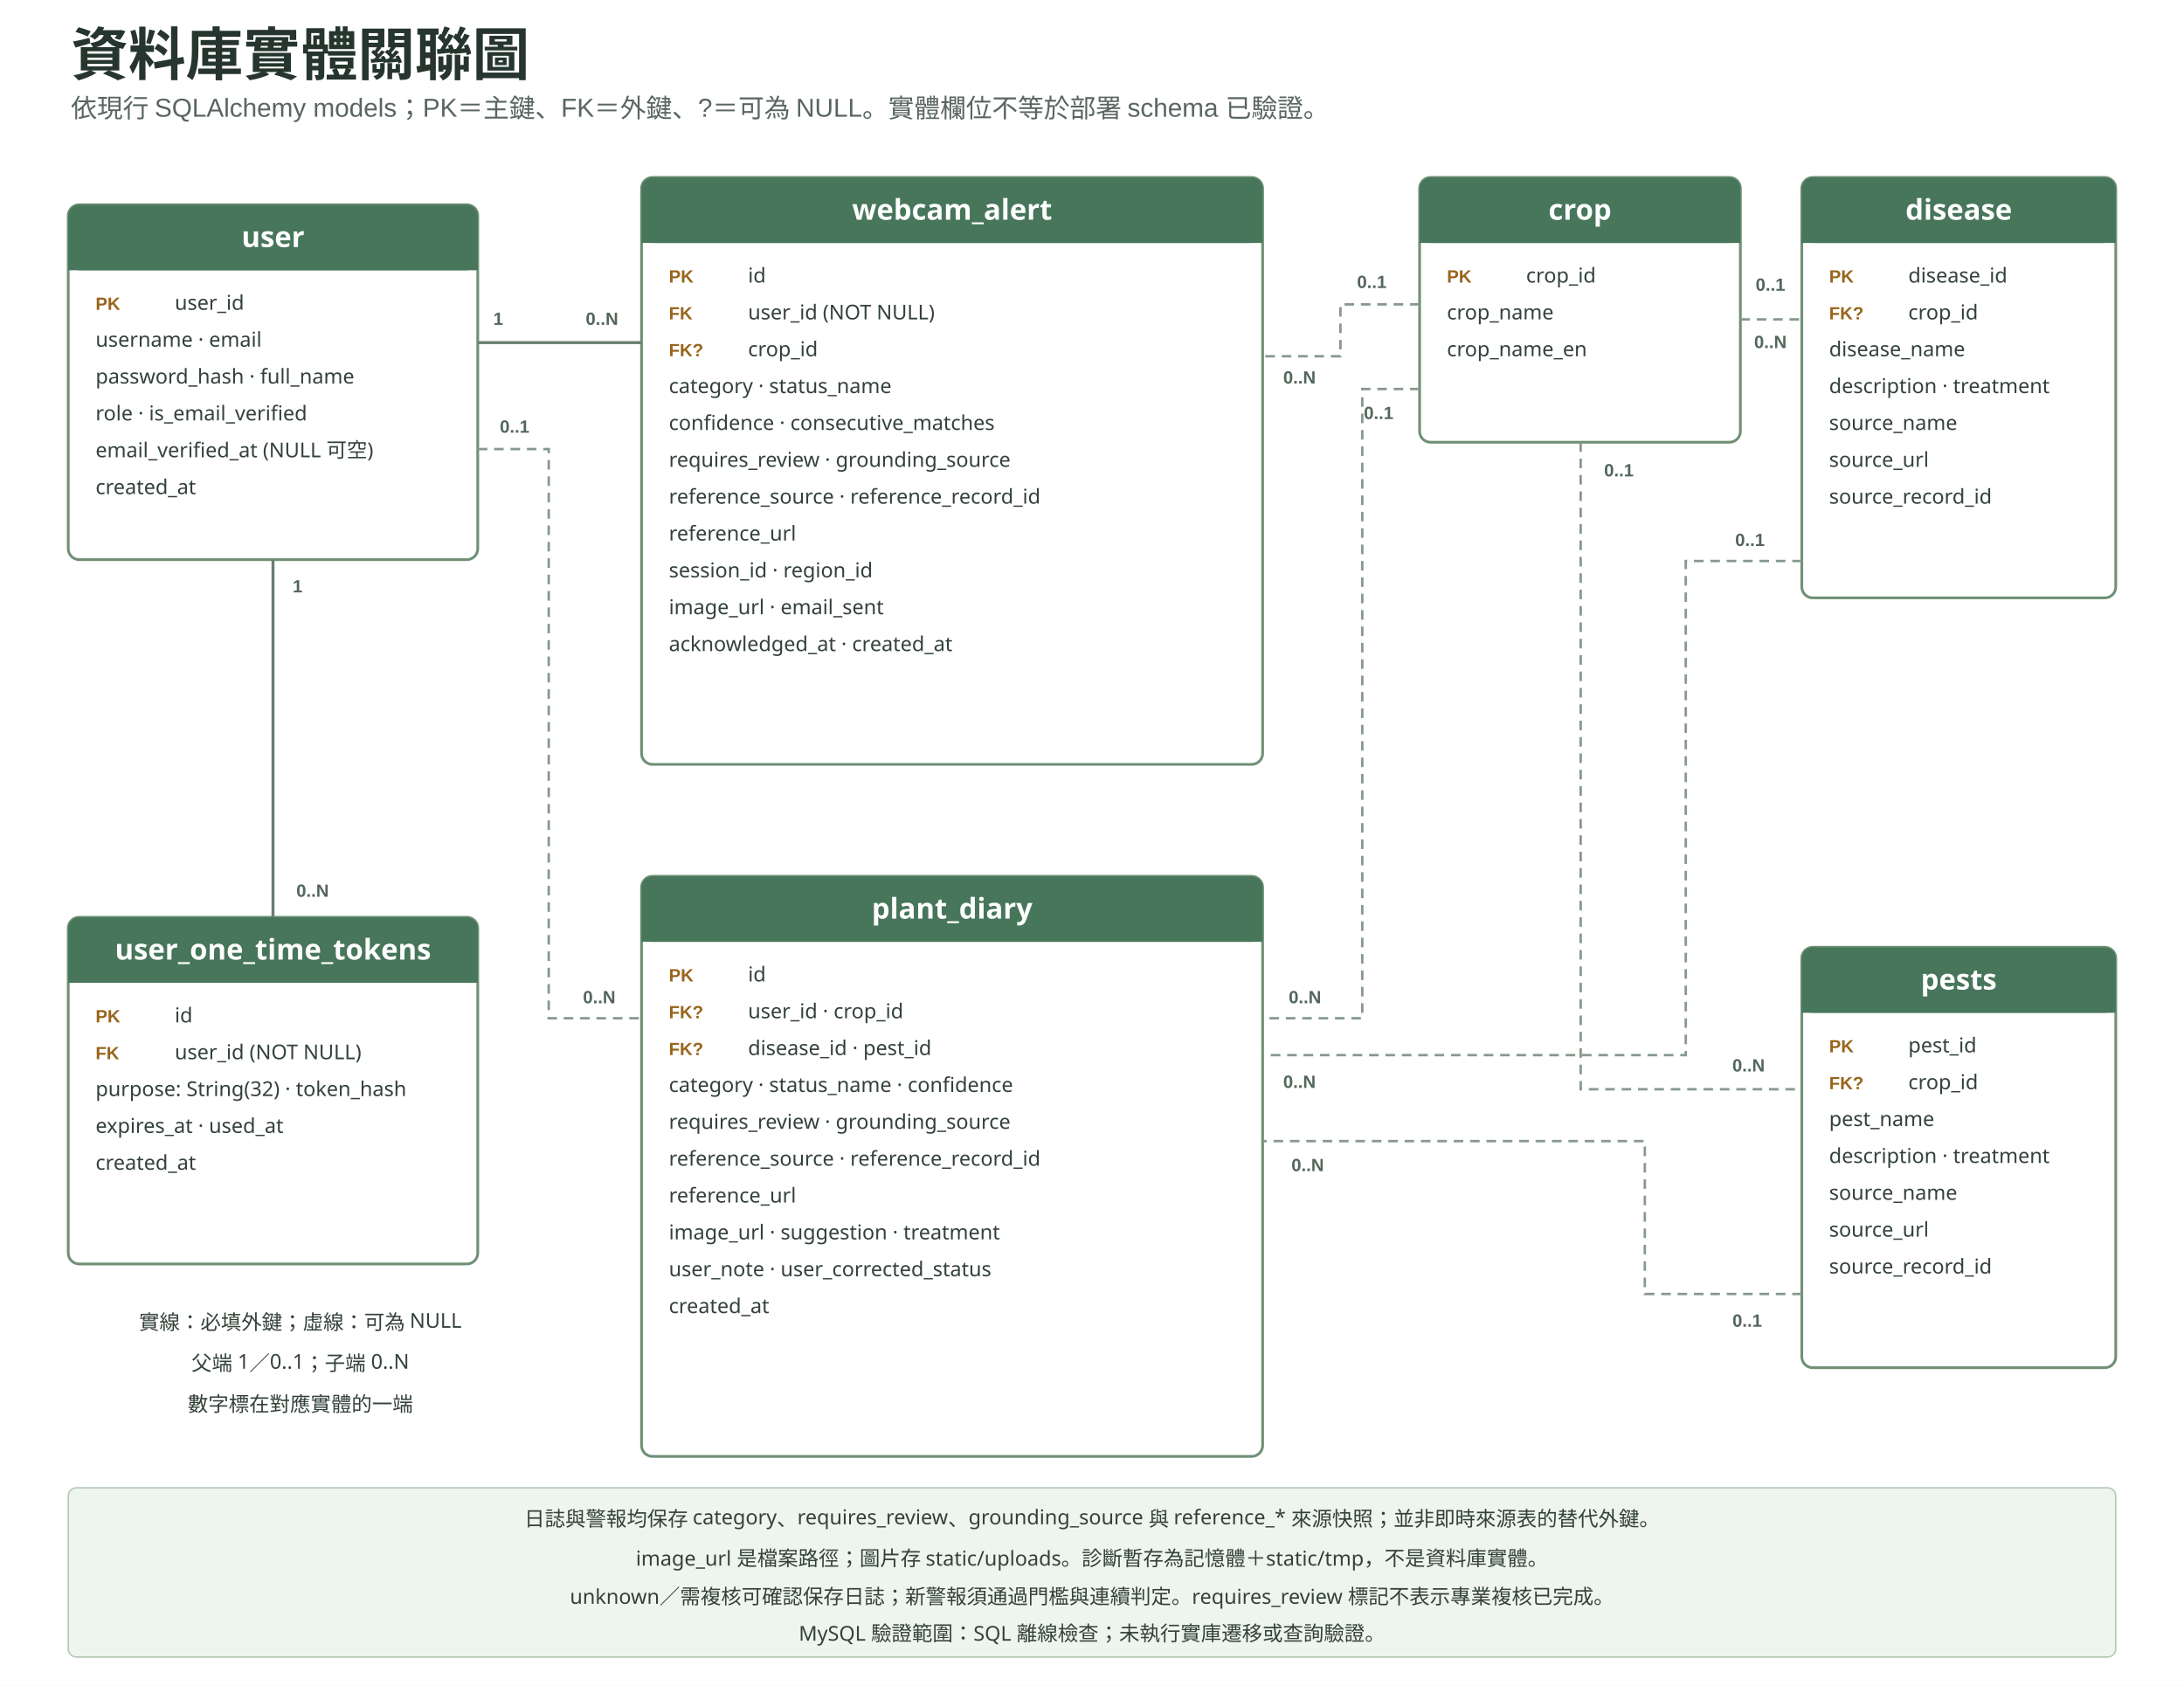
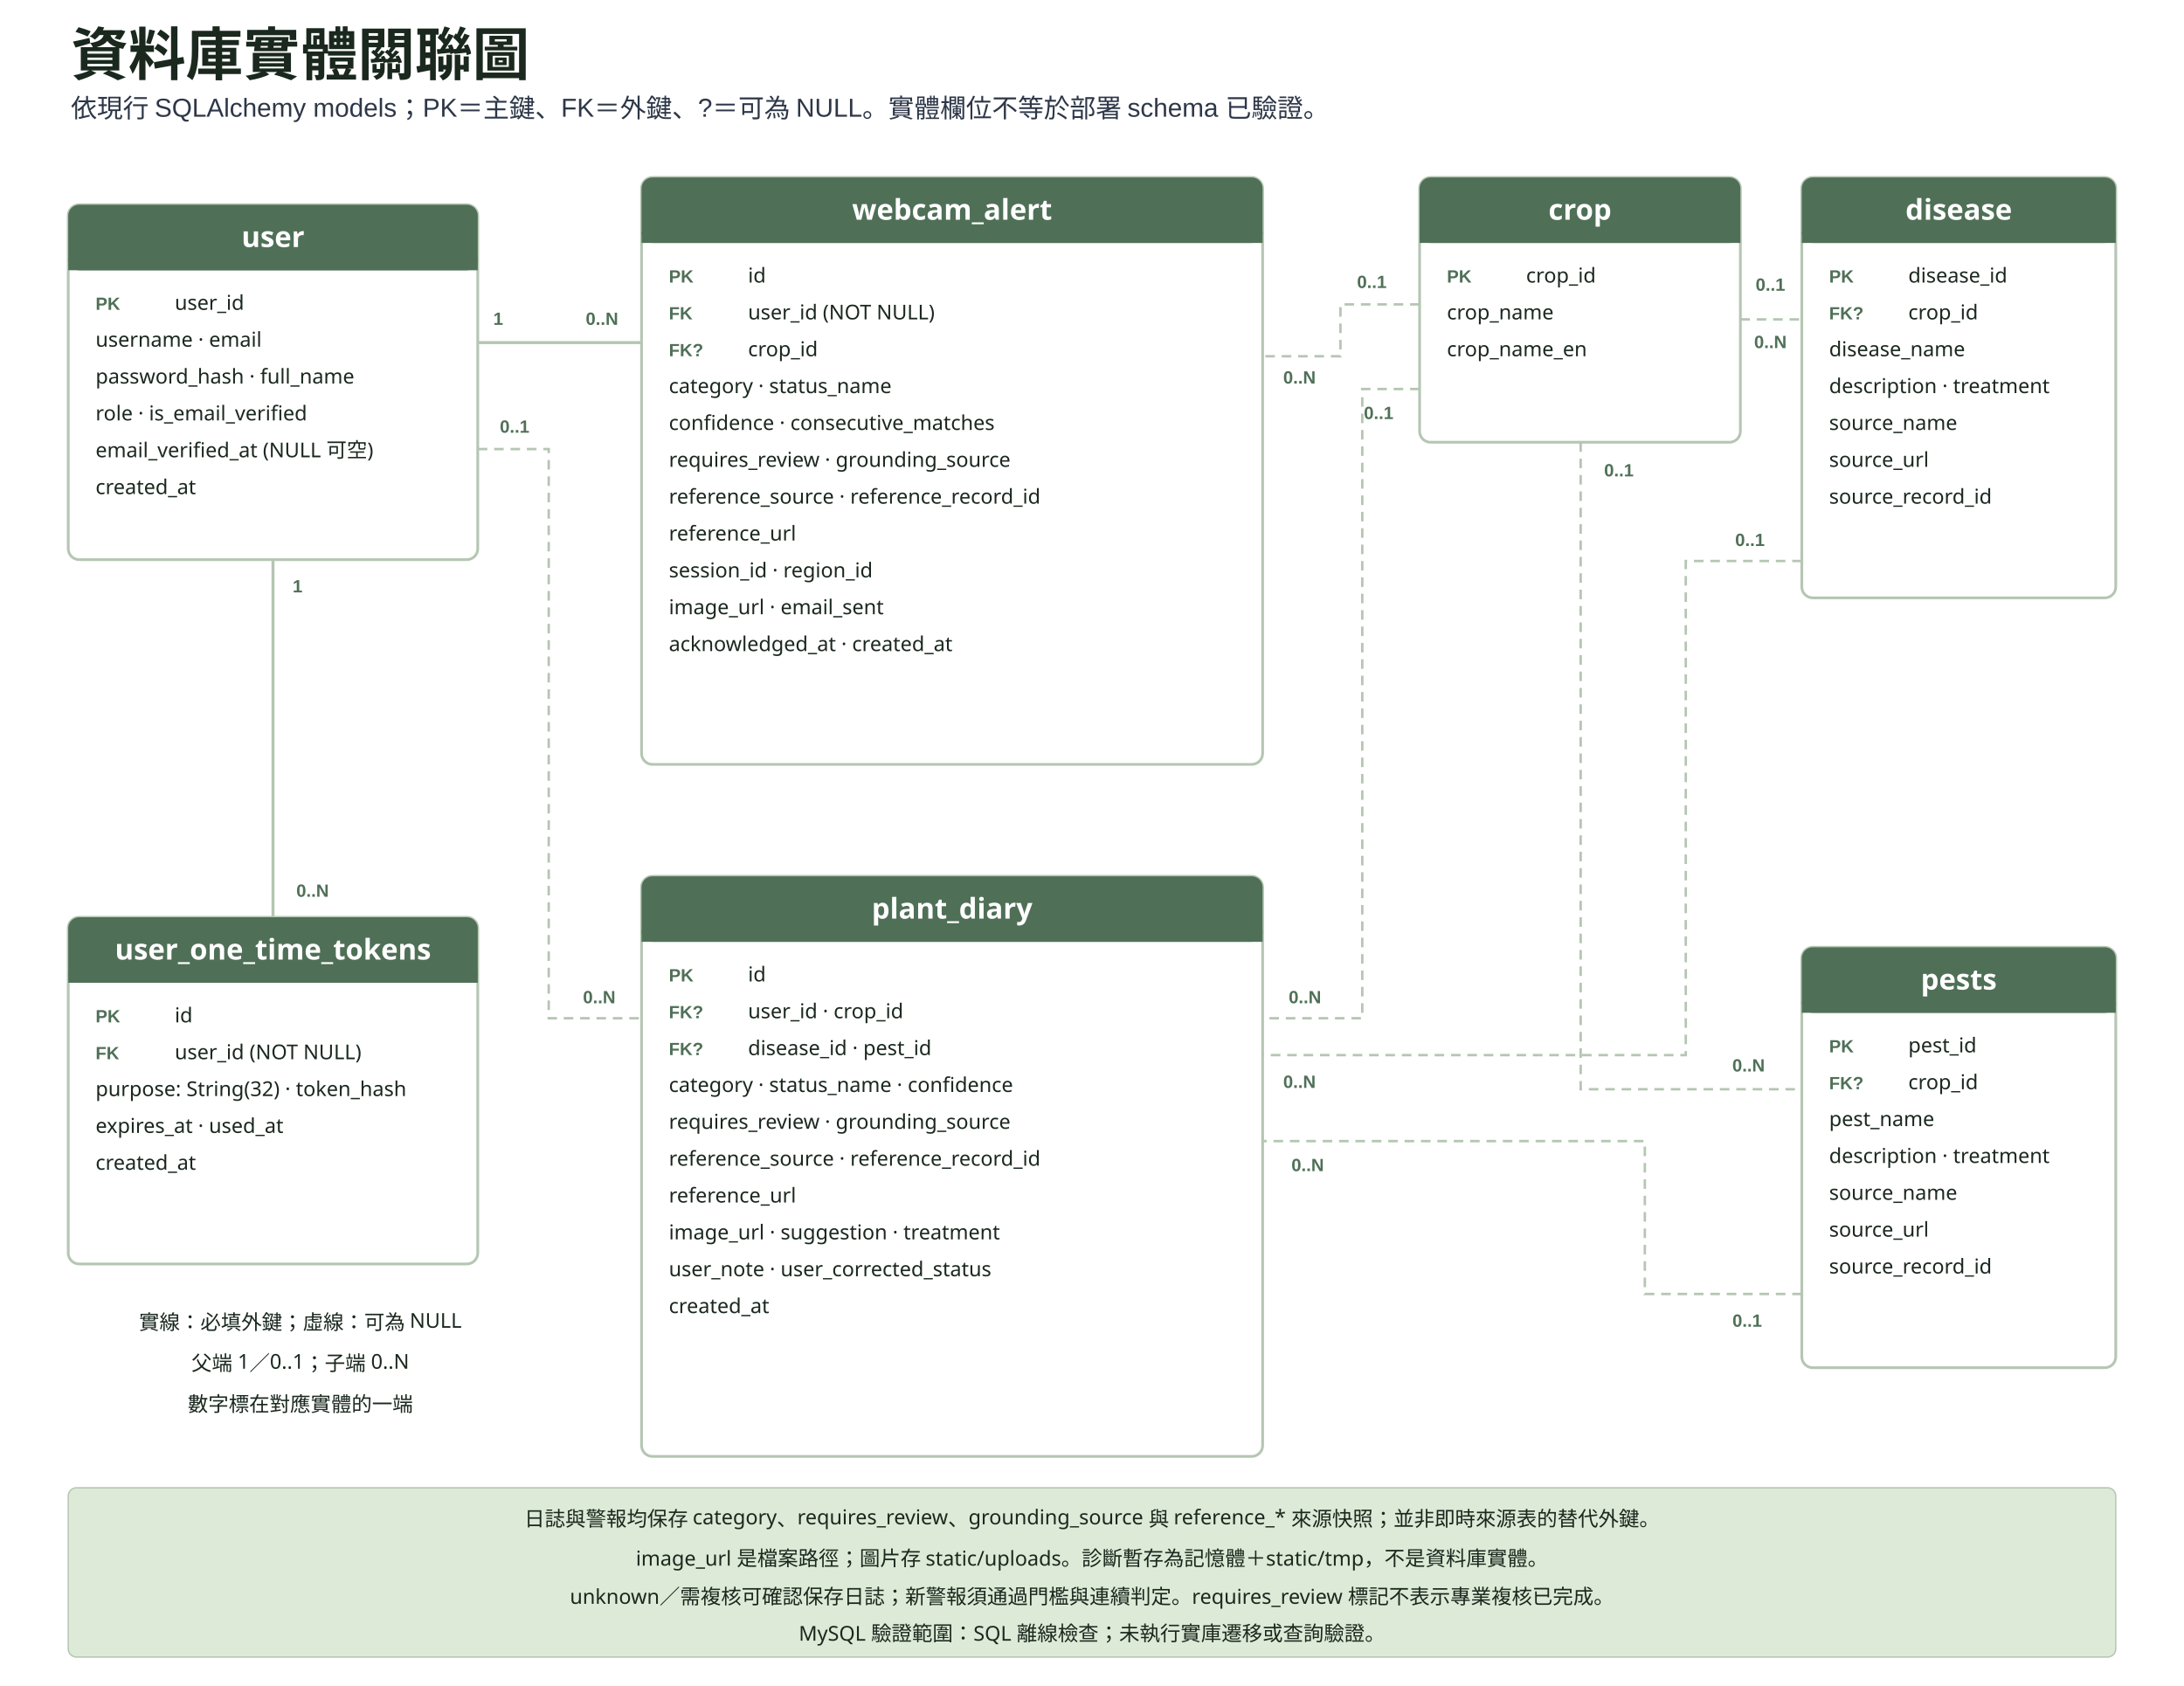
<svg xmlns="http://www.w3.org/2000/svg" width="1600" height="1235" viewBox="0 0 1600 1235">
  <defs>
    <style>
-       .title { font: 700 42px "Microsoft JhengHei", "Noto Sans TC", Arial, sans-serif; fill: #26352d; }
-       .subtitle { font: 400 19px "Microsoft JhengHei", "Noto Sans TC", Arial, sans-serif; fill: #59665f; }
+       .title { font: 700 42px "Microsoft JhengHei", "Noto Sans TC", Arial, sans-serif; fill: #1A281E; }
+       .subtitle { font: 400 19px "Microsoft JhengHei", "Noto Sans TC", Arial, sans-serif; fill: #2D3748; }
      .head { font: 700 21px "Segoe UI", "Microsoft JhengHei", sans-serif; fill: #ffffff; }
-       .field { font: 400 15px "Segoe UI", "Microsoft JhengHei", sans-serif; fill: #334239; }
-       .key { font: 700 14px "Segoe UI", Arial, sans-serif; fill: #98651c; }
-       .label { font: 700 14px "Segoe UI", Arial, sans-serif; fill: #53665a; }
-       .table { fill: #ffffff; stroke: #6f9075; stroke-width: 2; }
-       .header { fill: #47765a; }
-       .line { stroke: #6b7e70; stroke-width: 2.2; fill: none; }
-       .optional { stroke: #87998c; stroke-width: 1.8; stroke-dasharray: 7 5; fill: none; }
+       .field { font: 400 15px "Segoe UI", "Microsoft JhengHei", sans-serif; fill: #1A281E; }
+       .key { font: 700 14px "Segoe UI", Arial, sans-serif; fill: #4F7057; }
+       .label { font: 700 14px "Segoe UI", Arial, sans-serif; fill: #4F7057; }
+       .table { fill: #ffffff; stroke: #B5C6B3; stroke-width: 2; }
+       .header { fill: #4F7057; }
+       .line { stroke: #B5C6B3; stroke-width: 2.2; fill: none; }
+       .optional { stroke: #B5C6B3; stroke-width: 1.8; stroke-dasharray: 7 5; fill: none; }
    </style>
  </defs>
  <style>.field {font-size:15px} .key {font-size:13px} .label {font-size:13px}</style>
  <rect width="1600" height="1235" fill="#ffffff" />
  <text x="52" y="55" text-anchor="start" class="title">資料庫實體關聯圖</text>
  <text x="52" y="86" text-anchor="start" class="subtitle">依現行 SQLAlchemy models；PK＝主鍵、FK＝外鍵、?＝可為 NULL。實體欄位不等於部署 schema 已驗證。</text>
  <rect x="50" y="150" width="300" height="260" rx="8" class="table" />
  <rect x="50" y="150" width="300" height="48" rx="8" class="header" />
-   <rect x="50" y="190" width="300" height="8" fill="#47765a" />
+   <rect x="50" y="190" width="300" height="8" fill="#4F7057" />
  <text x="200" y="181" text-anchor="middle" class="head">user</text>
  <text x="70" y="227" text-anchor="start" class="key">PK</text>
  <text x="128" y="227" text-anchor="start" class="field">user_id</text>
  <text x="70" y="254" text-anchor="start" class="field">username · email</text>
  <text x="70" y="281" text-anchor="start" class="field">password_hash · full_name</text>
  <text x="70" y="308" text-anchor="start" class="field">role · is_email_verified</text>
  <text x="70" y="335" text-anchor="start" class="field">email_verified_at (NULL 可空)</text>
  <text x="70" y="362" text-anchor="start" class="field">created_at</text>
  <rect x="50" y="672" width="300" height="254" rx="8" class="table" />
  <rect x="50" y="672" width="300" height="48" rx="8" class="header" />
-   <rect x="50" y="712" width="300" height="8" fill="#47765a" />
+   <rect x="50" y="712" width="300" height="8" fill="#4F7057" />
  <text x="200" y="703" text-anchor="middle" class="head">user_one_time_tokens</text>
  <text x="70" y="749" text-anchor="start" class="key">PK</text>
  <text x="128" y="749" text-anchor="start" class="field">id</text>
  <text x="70" y="776" text-anchor="start" class="key">FK</text>
  <text x="128" y="776" text-anchor="start" class="field">user_id (NOT NULL)</text>
  <text x="70" y="803" text-anchor="start" class="field">purpose: String(32) · token_hash</text>
  <text x="70" y="830" text-anchor="start" class="field">expires_at · used_at</text>
  <text x="70" y="857" text-anchor="start" class="field">created_at</text>
  <rect x="470" y="130" width="455" height="430" rx="8" class="table" />
  <rect x="470" y="130" width="455" height="48" rx="8" class="header" />
-   <rect x="470" y="170" width="455" height="8" fill="#47765a" />
+   <rect x="470" y="170" width="455" height="8" fill="#4F7057" />
  <text x="697.5" y="161" text-anchor="middle" class="head">webcam_alert</text>
  <text x="490" y="207" text-anchor="start" class="key">PK</text>
  <text x="548" y="207" text-anchor="start" class="field">id</text>
  <text x="490" y="234" text-anchor="start" class="key">FK</text>
  <text x="548" y="234" text-anchor="start" class="field">user_id (NOT NULL)</text>
  <text x="490" y="261" text-anchor="start" class="key">FK?</text>
  <text x="548" y="261" text-anchor="start" class="field">crop_id</text>
  <text x="490" y="288" text-anchor="start" class="field">category · status_name</text>
  <text x="490" y="315" text-anchor="start" class="field">confidence · consecutive_matches</text>
  <text x="490" y="342" text-anchor="start" class="field">requires_review · grounding_source</text>
  <text x="490" y="369" text-anchor="start" class="field">reference_source · reference_record_id</text>
  <text x="490" y="396" text-anchor="start" class="field">reference_url</text>
  <text x="490" y="423" text-anchor="start" class="field">session_id · region_id</text>
  <text x="490" y="450" text-anchor="start" class="field">image_url · email_sent</text>
  <text x="490" y="477" text-anchor="start" class="field">acknowledged_at · created_at</text>
  <rect x="470" y="642" width="455" height="425" rx="8" class="table" />
  <rect x="470" y="642" width="455" height="48" rx="8" class="header" />
-   <rect x="470" y="682" width="455" height="8" fill="#47765a" />
+   <rect x="470" y="682" width="455" height="8" fill="#4F7057" />
  <text x="697.5" y="673" text-anchor="middle" class="head">plant_diary</text>
  <text x="490" y="719" text-anchor="start" class="key">PK</text>
  <text x="548" y="719" text-anchor="start" class="field">id</text>
  <text x="490" y="746" text-anchor="start" class="key">FK?</text>
  <text x="548" y="746" text-anchor="start" class="field">user_id · crop_id</text>
  <text x="490" y="773" text-anchor="start" class="key">FK?</text>
  <text x="548" y="773" text-anchor="start" class="field">disease_id · pest_id</text>
  <text x="490" y="800" text-anchor="start" class="field">category · status_name · confidence</text>
  <text x="490" y="827" text-anchor="start" class="field">requires_review · grounding_source</text>
  <text x="490" y="854" text-anchor="start" class="field">reference_source · reference_record_id</text>
  <text x="490" y="881" text-anchor="start" class="field">reference_url</text>
  <text x="490" y="908" text-anchor="start" class="field">image_url · suggestion · treatment</text>
  <text x="490" y="935" text-anchor="start" class="field">user_note · user_corrected_status</text>
  <text x="490" y="962" text-anchor="start" class="field">created_at</text>
  <rect x="1040" y="130" width="235" height="194" rx="8" class="table" />
  <rect x="1040" y="130" width="235" height="48" rx="8" class="header" />
-   <rect x="1040" y="170" width="235" height="8" fill="#47765a" />
+   <rect x="1040" y="170" width="235" height="8" fill="#4F7057" />
  <text x="1157.5" y="161" text-anchor="middle" class="head">crop</text>
  <text x="1060" y="207" text-anchor="start" class="key">PK</text>
  <text x="1118" y="207" text-anchor="start" class="field">crop_id</text>
  <text x="1060" y="234" text-anchor="start" class="field">crop_name</text>
  <text x="1060" y="261" text-anchor="start" class="field">crop_name_en</text>
  <rect x="1320" y="130" width="230" height="308" rx="8" class="table" />
  <rect x="1320" y="130" width="230" height="48" rx="8" class="header" />
-   <rect x="1320" y="170" width="230" height="8" fill="#47765a" />
+   <rect x="1320" y="170" width="230" height="8" fill="#4F7057" />
  <text x="1435" y="161" text-anchor="middle" class="head">disease</text>
  <text x="1340" y="207" text-anchor="start" class="key">PK</text>
  <text x="1398" y="207" text-anchor="start" class="field">disease_id</text>
  <text x="1340" y="234" text-anchor="start" class="key">FK?</text>
  <text x="1398" y="234" text-anchor="start" class="field">crop_id</text>
  <text x="1340" y="261" text-anchor="start" class="field">disease_name</text>
  <text x="1340" y="288" text-anchor="start" class="field">description · treatment</text>
  <text x="1340" y="315" text-anchor="start" class="field">source_name</text>
  <text x="1340" y="342" text-anchor="start" class="field">source_url</text>
  <text x="1340" y="369" text-anchor="start" class="field">source_record_id</text>
  <rect x="1320" y="694" width="230" height="308" rx="8" class="table" />
  <rect x="1320" y="694" width="230" height="48" rx="8" class="header" />
-   <rect x="1320" y="734" width="230" height="8" fill="#47765a" />
+   <rect x="1320" y="734" width="230" height="8" fill="#4F7057" />
  <text x="1435" y="725" text-anchor="middle" class="head">pests</text>
  <text x="1340" y="771" text-anchor="start" class="key">PK</text>
  <text x="1398" y="771" text-anchor="start" class="field">pest_id</text>
  <text x="1340" y="798" text-anchor="start" class="key">FK?</text>
  <text x="1398" y="798" text-anchor="start" class="field">crop_id</text>
  <text x="1340" y="825" text-anchor="start" class="field">pest_name</text>
  <text x="1340" y="852" text-anchor="start" class="field">description · treatment</text>
  <text x="1340" y="879" text-anchor="start" class="field">source_name</text>
  <text x="1340" y="906" text-anchor="start" class="field">source_url</text>
  <text x="1340" y="933" text-anchor="start" class="field">source_record_id</text>
  <path d="M200 410 V672" class="line" />
  <text x="218" y="434" text-anchor="middle" class="label">1</text>
  <text x="229" y="657" text-anchor="middle" class="label">0..N</text>
  <path d="M350 251 H470" class="line" />
  <text x="365" y="238" text-anchor="middle" class="label">1</text>
  <text x="441" y="238" text-anchor="middle" class="label">0..N</text>
  <path d="M350 329 H402 V746 H470" class="optional" />
  <text x="377" y="317" text-anchor="middle" class="label">0..1</text>
  <text x="439" y="735" text-anchor="middle" class="label">0..N</text>
  <path d="M1040 223 H982 V261 H925" class="optional" />
  <text x="1005" y="211" text-anchor="middle" class="label">0..1</text>
  <text x="952" y="281" text-anchor="middle" class="label">0..N</text>
  <path d="M1040 285 H998 V746 H925" class="optional" />
  <text x="1010" y="307" text-anchor="middle" class="label">0..1</text>
  <text x="956" y="735" text-anchor="middle" class="label">0..N</text>
  <path d="M1275 234 H1320" class="optional" />
  <text x="1297" y="213" text-anchor="middle" class="label">0..1</text>
  <text x="1297" y="255" text-anchor="middle" class="label">0..N</text>
  <path d="M1158 324 V798 H1320" class="optional" />
  <text x="1186" y="349" text-anchor="middle" class="label">0..1</text>
  <text x="1281" y="785" text-anchor="middle" class="label">0..N</text>
  <path d="M1320 411 H1235 V773 H925" class="optional" />
  <text x="1282" y="400" text-anchor="middle" class="label">0..1</text>
  <text x="952" y="797" text-anchor="middle" class="label">0..N</text>
  <path d="M1320 948 H1205 V836 H925" class="optional" />
  <text x="1280" y="972" text-anchor="middle" class="label">0..1</text>
  <text x="958" y="858" text-anchor="middle" class="label">0..N</text>
  <text x="220" y="974" text-anchor="middle" class="field">實線：必填外鍵；虛線：可為 NULL</text>
  <text x="220" y="1004" text-anchor="middle" class="field">父端 1／0..1；子端 0..N</text>
  <text x="220" y="1034" text-anchor="middle" class="field">數字標在對應實體的一端</text>
-   <rect x="50" y="1090" width="1500" height="124" rx="6" fill="#eef5ee" stroke="#b1c6b1" />
+   <rect x="50" y="1090" width="1500" height="124" rx="6" fill="#DDEAD7" stroke="#B5C6B3" />
  <text x="800" y="1118" text-anchor="middle" class="field">日誌與警報均保存 category、requires_review、grounding_source 與 reference_* 來源快照；並非即時來源表的替代外鍵。</text>
  <text x="800" y="1147" text-anchor="middle" class="field">image_url 是檔案路徑；圖片存 static/uploads。診斷暫存為記憶體＋static/tmp，不是資料庫實體。</text>
  <text x="800" y="1175" text-anchor="middle" class="field">unknown／需複核可確認保存日誌；新警報須通過門檻與連續判定。requires_review 標記不表示專業複核已完成。</text>
  <text x="800" y="1202" text-anchor="middle" class="field">MySQL 驗證範圍：SQL 離線檢查；未執行實庫遷移或查詢驗證。</text>
</svg>
